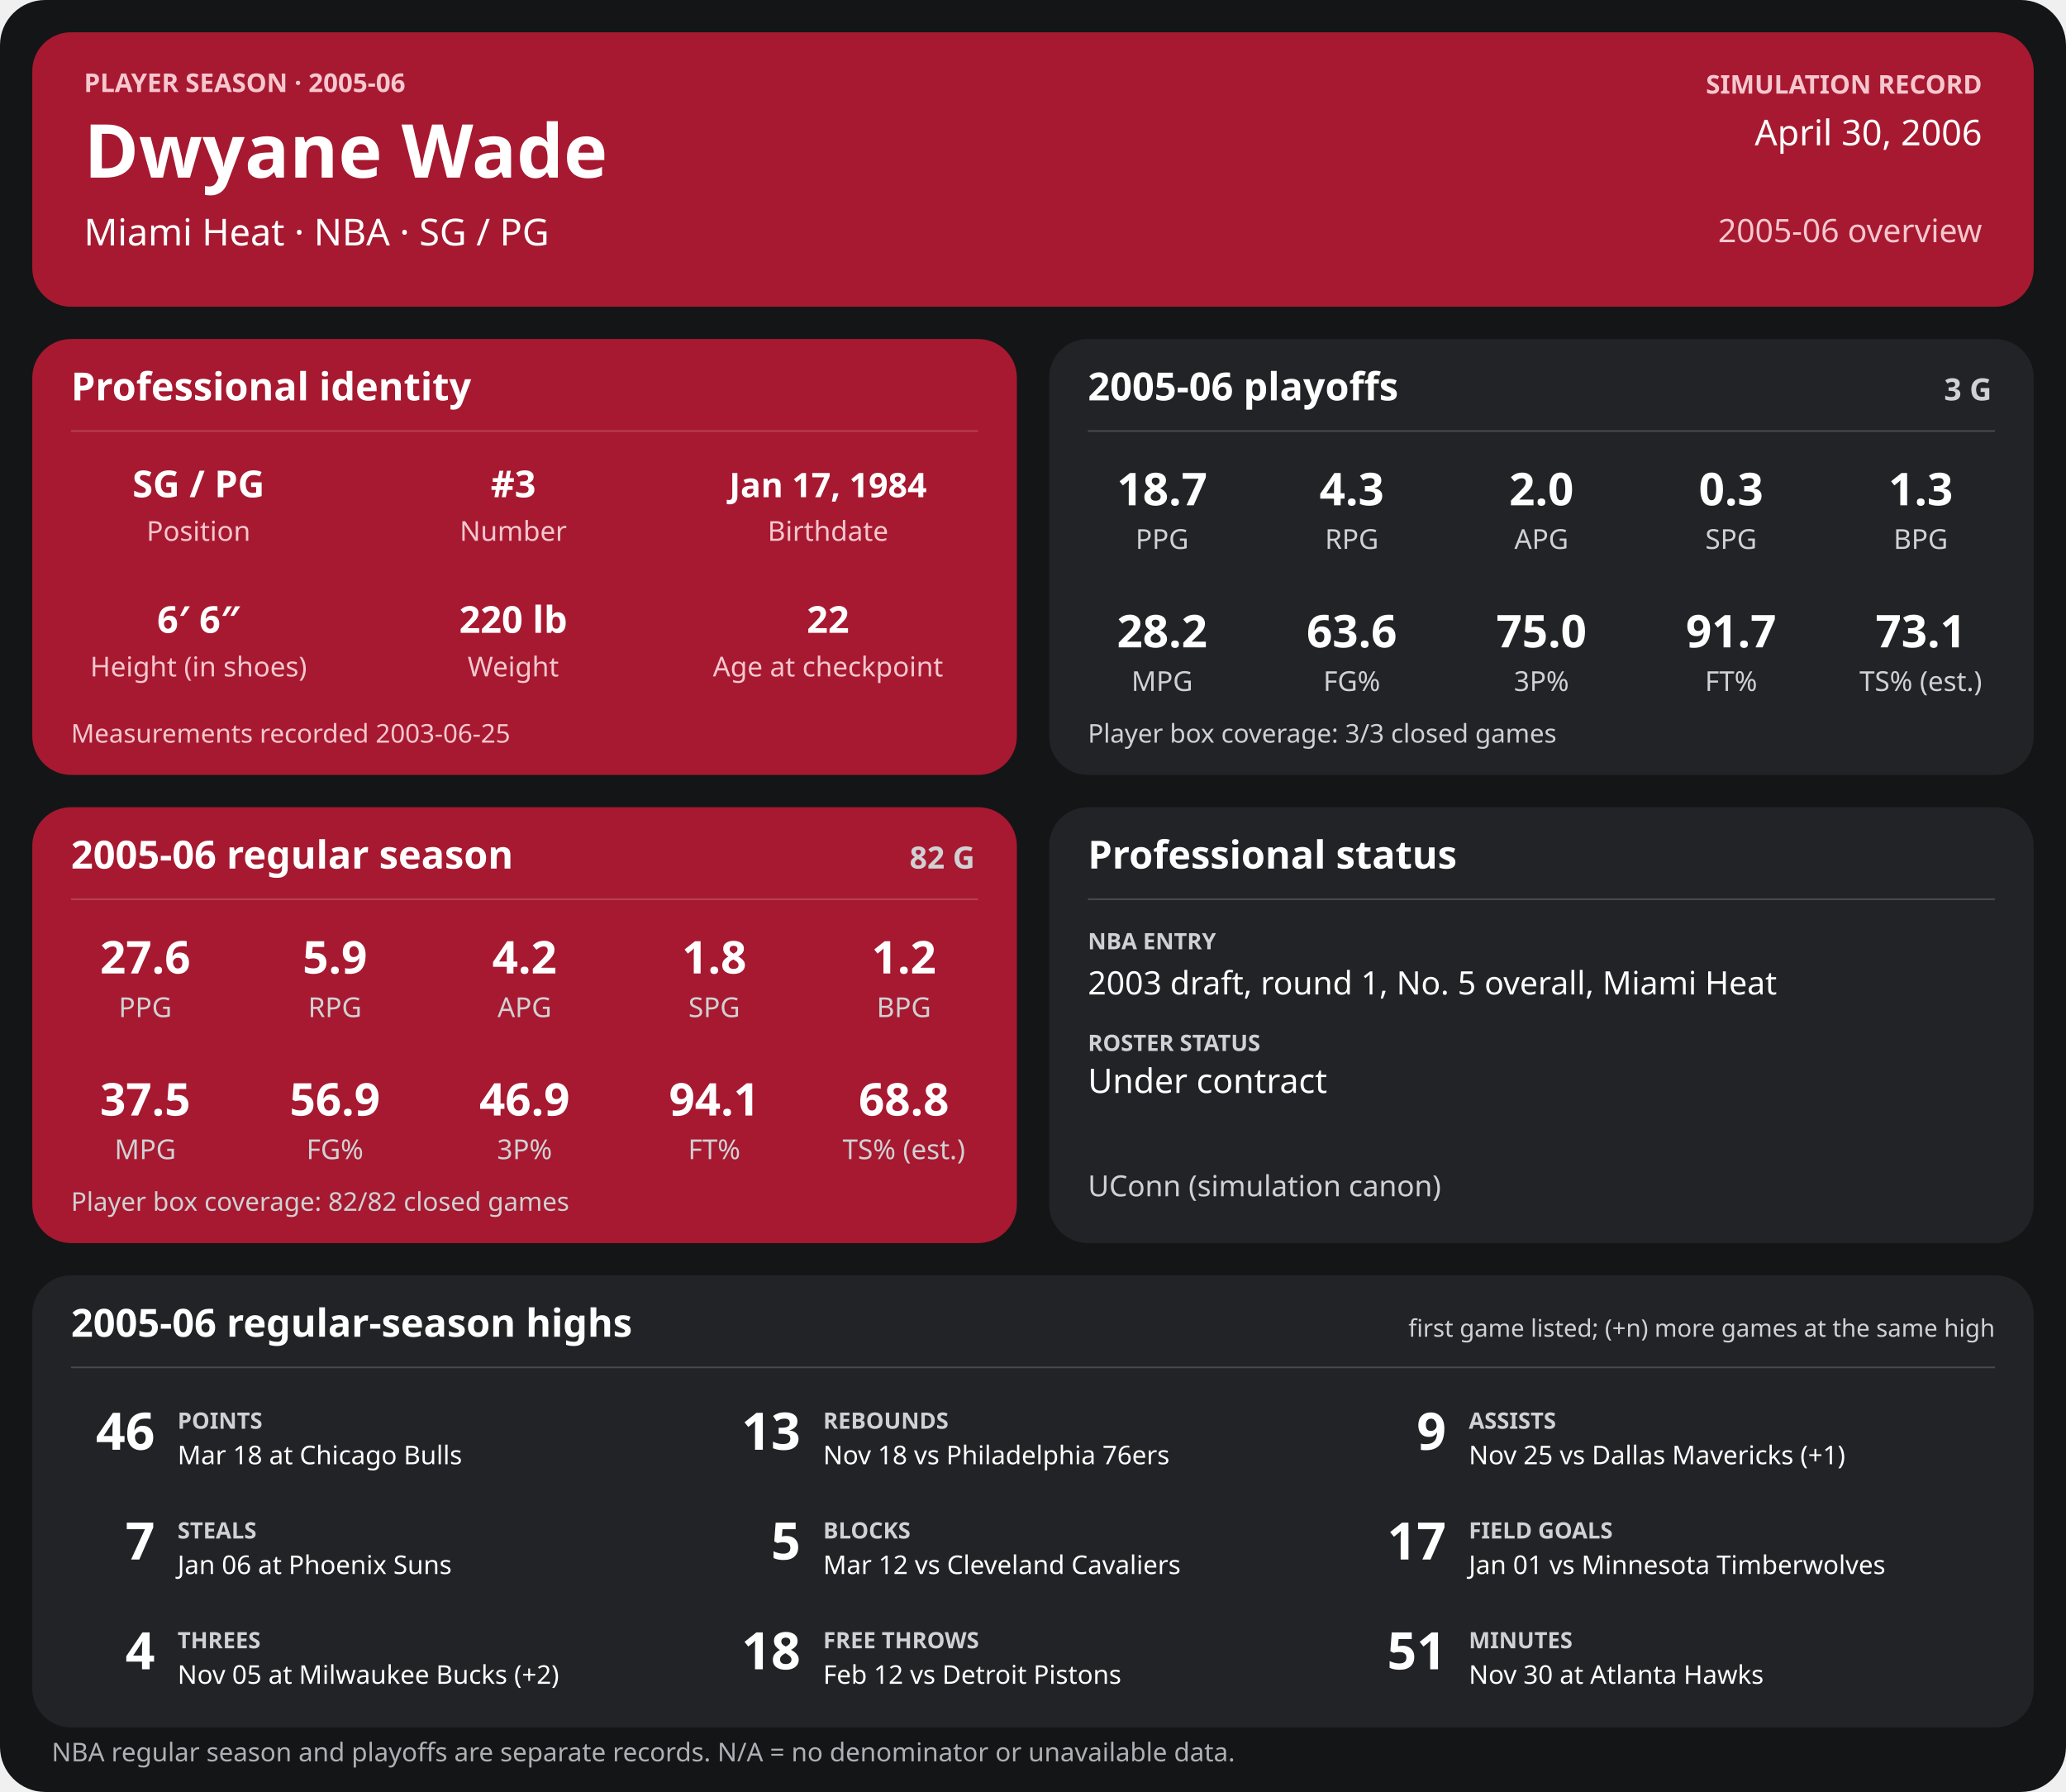
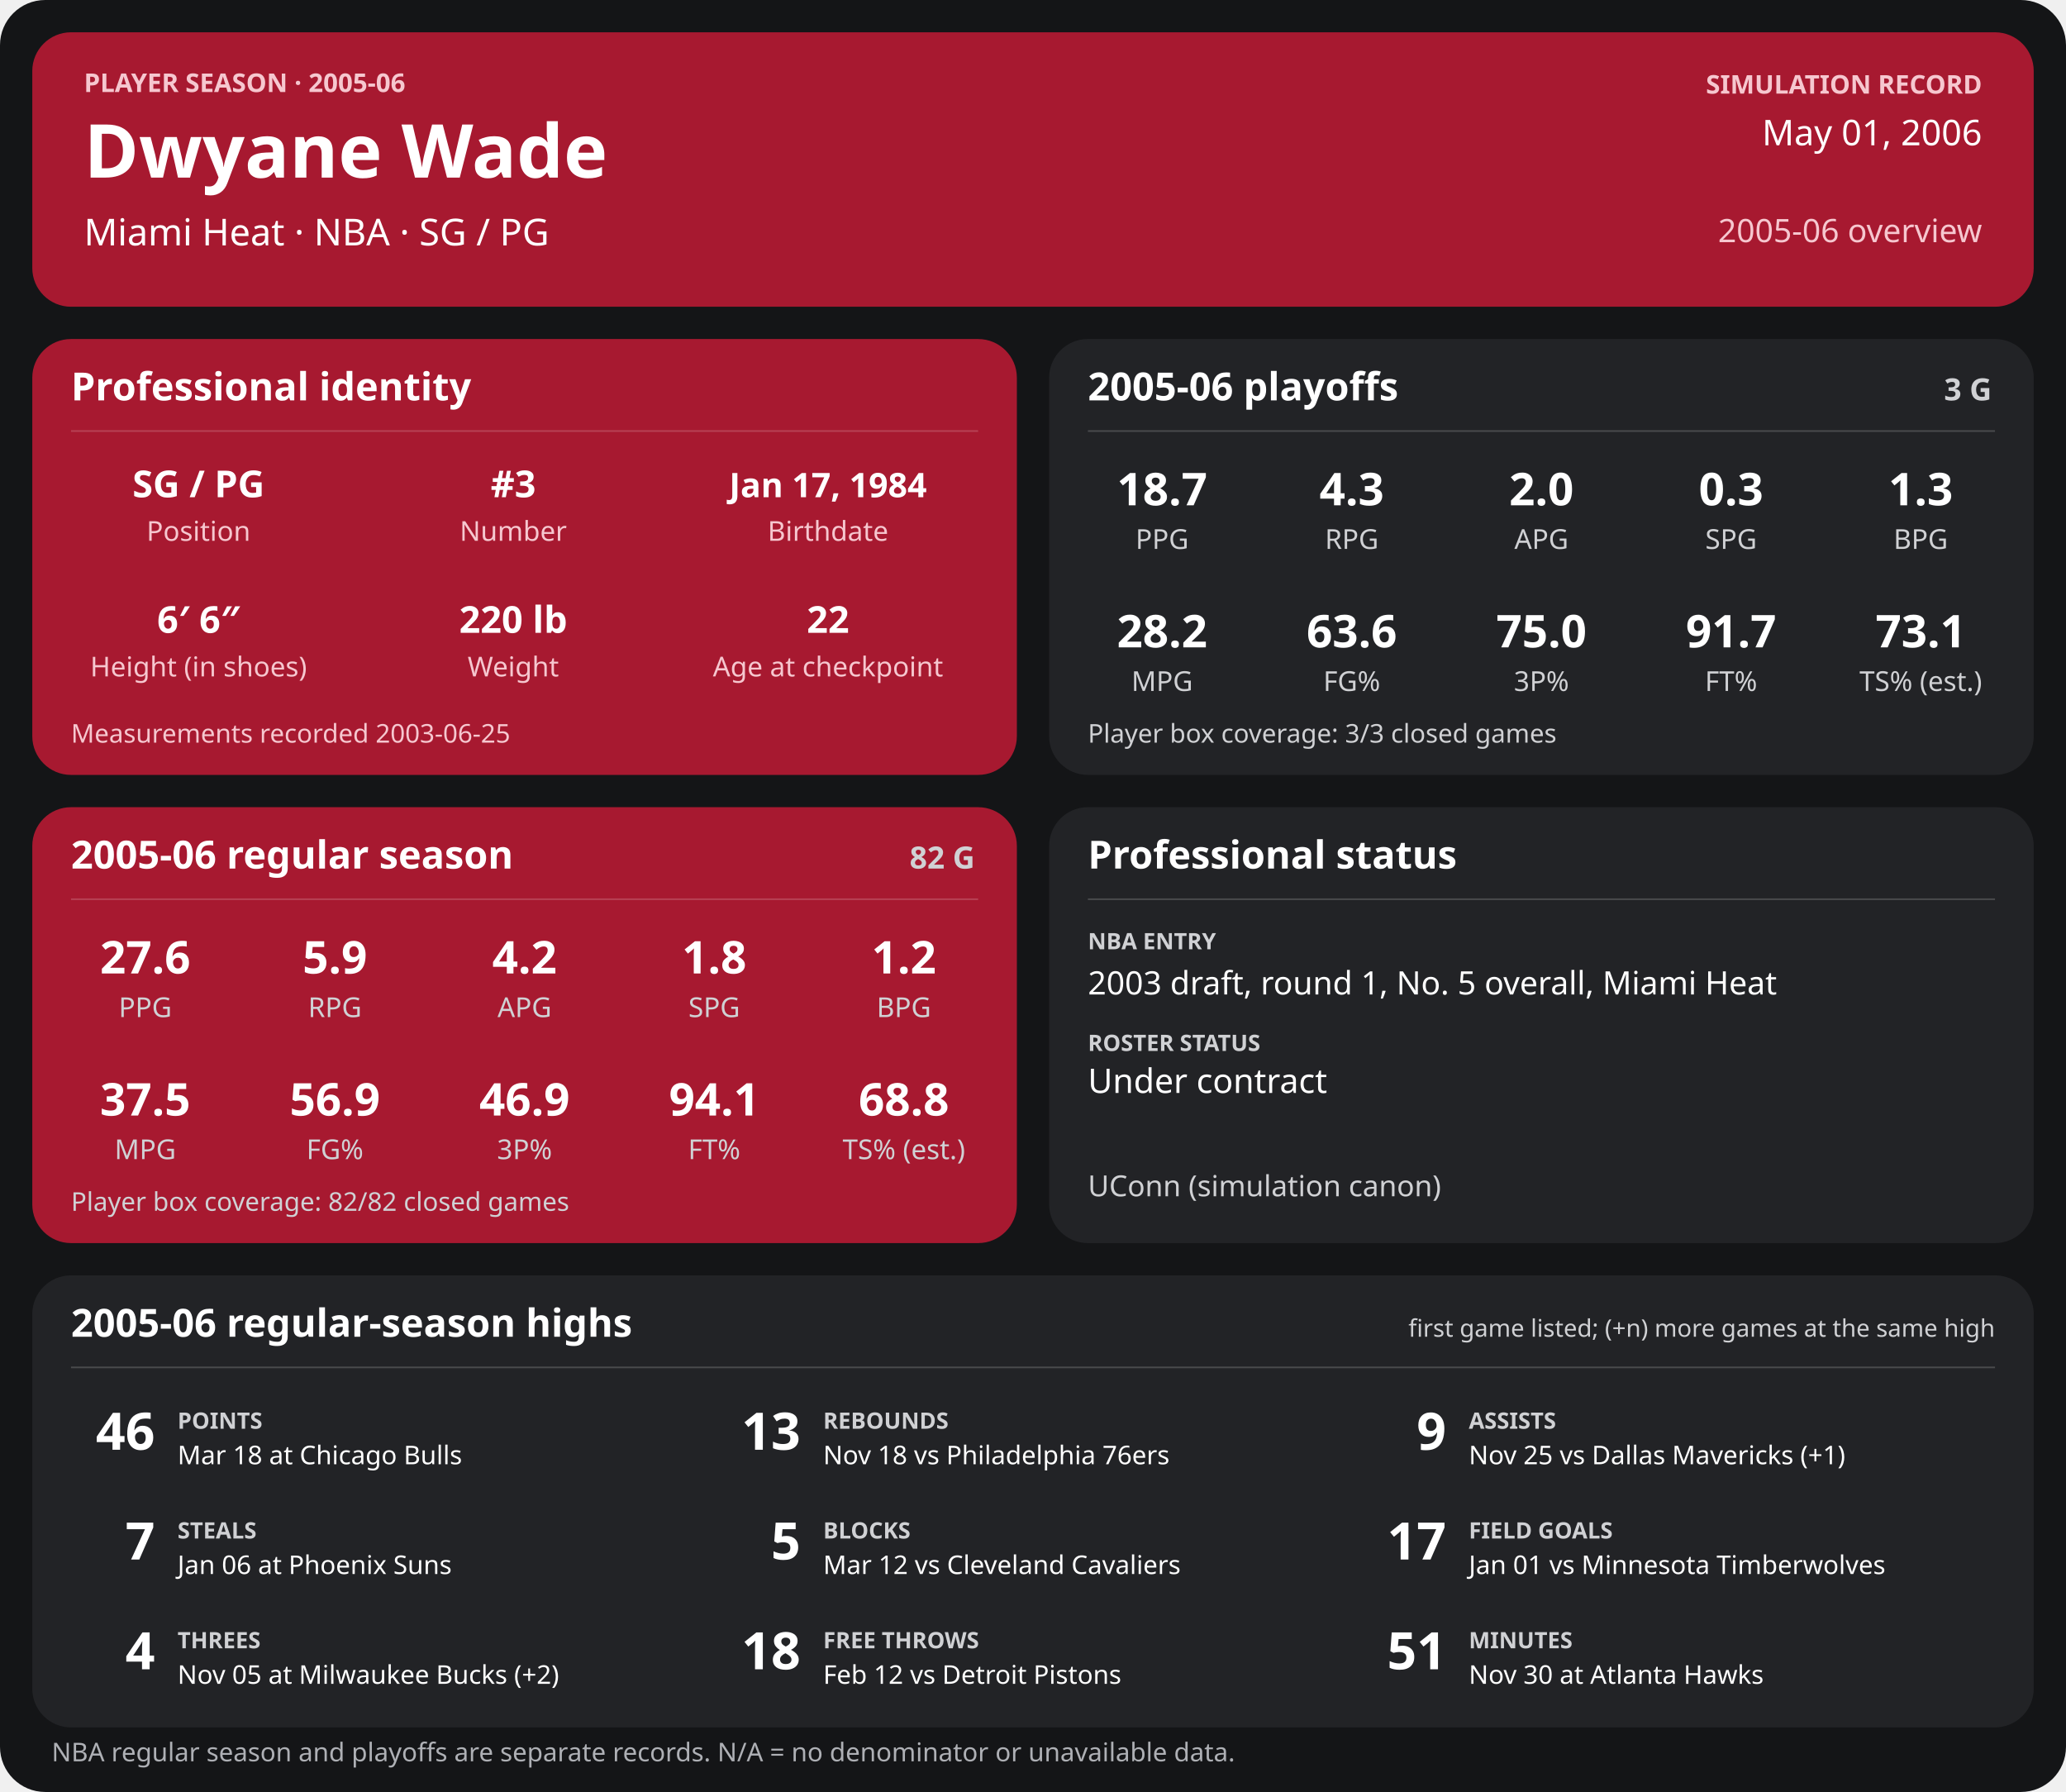
<svg xmlns="http://www.w3.org/2000/svg" width="1280" height="1110" viewBox="0 0 1280 1110" role="img" aria-labelledby="title desc">
  <rect width="1280" height="1110" rx="28" fill="#141517" />
  <g>
    <rect x="20" y="20" width="1240" height="170" rx="24" fill="#a71930" />
    <text x="52" y="57" font-family="sans-serif" fill="#f6c7cf" font-size="16" font-weight="700" text-anchor="start">PLAYER SEASON · 2005-06</text>
    <text x="52" y="110" font-family="sans-serif" fill="#ffffff" font-size="46" font-weight="700" text-anchor="start">Dwyane Wade</text>
    <text x="52" y="152" font-family="sans-serif" fill="#ffffff" font-size="23" font-weight="400" text-anchor="start">Miami Heat  ·  NBA  ·  SG / PG</text>
    <text x="1228" y="58" font-family="sans-serif" fill="#f6c7cf" font-size="16" font-weight="700" text-anchor="end">SIMULATION RECORD</text>
-     <text x="1228" y="90" font-family="sans-serif" fill="#ffffff" font-size="22" font-weight="500" text-anchor="end">April 30, 2006</text>
+     <text x="1228" y="90" font-family="sans-serif" fill="#ffffff" font-size="22" font-weight="500" text-anchor="end">May 01, 2006</text>
    <text x="1228" y="150" font-family="sans-serif" fill="#f6c7cf" font-size="20" font-weight="500" text-anchor="end">2005-06 overview</text>
    <rect x="20" y="210" width="610" height="270" rx="24" fill="#a71930" />
    <text x="44" y="248" font-family="sans-serif" fill="#ffffff" font-size="24" font-weight="700" text-anchor="start">Professional identity</text>
    <line x1="44" y1="267" x2="606" y2="267" stroke="#ffffff" stroke-opacity="0.18" />
    <text x="123" y="308" font-family="sans-serif" fill="#ffffff" font-size="23" font-weight="600" text-anchor="middle">SG / PG</text>
    <text x="123" y="335" font-family="sans-serif" fill="#f6c7cf" font-size="17" font-weight="400" text-anchor="middle">Position</text>
    <text x="318" y="308" font-family="sans-serif" fill="#ffffff" font-size="23" font-weight="600" text-anchor="middle">#3</text>
    <text x="318" y="335" font-family="sans-serif" fill="#f6c7cf" font-size="17" font-weight="400" text-anchor="middle">Number</text>
    <text x="513" y="308" font-family="sans-serif" fill="#ffffff" font-size="21" font-weight="600" text-anchor="middle">Jan 17, 1984</text>
    <text x="513" y="335" font-family="sans-serif" fill="#f6c7cf" font-size="17" font-weight="400" text-anchor="middle">Birthdate</text>
    <text x="123" y="392" font-family="sans-serif" fill="#ffffff" font-size="23" font-weight="600" text-anchor="middle">6′ 6″</text>
    <text x="123" y="419" font-family="sans-serif" fill="#f6c7cf" font-size="17" font-weight="400" text-anchor="middle">Height (in shoes)</text>
    <text x="318" y="392" font-family="sans-serif" fill="#ffffff" font-size="23" font-weight="600" text-anchor="middle">220 lb</text>
    <text x="318" y="419" font-family="sans-serif" fill="#f6c7cf" font-size="17" font-weight="400" text-anchor="middle">Weight</text>
    <text x="513" y="392" font-family="sans-serif" fill="#ffffff" font-size="23" font-weight="600" text-anchor="middle">22</text>
    <text x="513" y="419" font-family="sans-serif" fill="#f6c7cf" font-size="17" font-weight="400" text-anchor="middle">Age at checkpoint</text>
    <text x="44" y="460" font-family="sans-serif" fill="#f6c7cf" font-size="16" font-weight="400" text-anchor="start">Measurements recorded 2003-06-25</text>
    <rect x="650" y="210" width="610" height="270" rx="24" fill="#222326" />
    <text x="674" y="248" font-family="sans-serif" fill="#ffffff" font-size="24" font-weight="700" text-anchor="start">2005-06 playoffs</text>
    <text x="1234" y="248" font-family="sans-serif" fill="#d0d1d4" font-size="19" font-weight="700" text-anchor="end">3 G</text>
    <line x1="674" y1="267" x2="1236" y2="267" stroke="#ffffff" stroke-opacity="0.18" />
    <text x="720.0" y="313" font-family="sans-serif" fill="#ffffff" font-size="28" font-weight="600" text-anchor="middle">18.7</text>
    <text x="720.0" y="340" font-family="sans-serif" fill="#d0d1d4" font-size="17" font-weight="400" text-anchor="middle">PPG</text>
    <text x="837.5" y="313" font-family="sans-serif" fill="#ffffff" font-size="28" font-weight="600" text-anchor="middle">4.3</text>
    <text x="837.5" y="340" font-family="sans-serif" fill="#d0d1d4" font-size="17" font-weight="400" text-anchor="middle">RPG</text>
    <text x="955.0" y="313" font-family="sans-serif" fill="#ffffff" font-size="28" font-weight="600" text-anchor="middle">2.0</text>
    <text x="955.0" y="340" font-family="sans-serif" fill="#d0d1d4" font-size="17" font-weight="400" text-anchor="middle">APG</text>
    <text x="1072.5" y="313" font-family="sans-serif" fill="#ffffff" font-size="28" font-weight="600" text-anchor="middle">0.3</text>
    <text x="1072.5" y="340" font-family="sans-serif" fill="#d0d1d4" font-size="17" font-weight="400" text-anchor="middle">SPG</text>
    <text x="1190.0" y="313" font-family="sans-serif" fill="#ffffff" font-size="28" font-weight="600" text-anchor="middle">1.3</text>
    <text x="1190.0" y="340" font-family="sans-serif" fill="#d0d1d4" font-size="17" font-weight="400" text-anchor="middle">BPG</text>
    <text x="720.0" y="401" font-family="sans-serif" fill="#ffffff" font-size="28" font-weight="600" text-anchor="middle">28.2</text>
    <text x="720.0" y="428" font-family="sans-serif" fill="#d0d1d4" font-size="17" font-weight="400" text-anchor="middle">MPG</text>
    <text x="837.5" y="401" font-family="sans-serif" fill="#ffffff" font-size="28" font-weight="600" text-anchor="middle">63.6</text>
    <text x="837.5" y="428" font-family="sans-serif" fill="#d0d1d4" font-size="17" font-weight="400" text-anchor="middle">FG%</text>
    <text x="955.0" y="401" font-family="sans-serif" fill="#ffffff" font-size="28" font-weight="600" text-anchor="middle">75.0</text>
    <text x="955.0" y="428" font-family="sans-serif" fill="#d0d1d4" font-size="17" font-weight="400" text-anchor="middle">3P%</text>
    <text x="1072.5" y="401" font-family="sans-serif" fill="#ffffff" font-size="28" font-weight="600" text-anchor="middle">91.7</text>
    <text x="1072.5" y="428" font-family="sans-serif" fill="#d0d1d4" font-size="17" font-weight="400" text-anchor="middle">FT%</text>
    <text x="1190.0" y="401" font-family="sans-serif" fill="#ffffff" font-size="28" font-weight="600" text-anchor="middle">73.1</text>
    <text x="1190.0" y="428" font-family="sans-serif" fill="#d0d1d4" font-size="17" font-weight="400" text-anchor="middle">TS% (est.)</text>
    <text x="674" y="460" font-family="sans-serif" fill="#d0d1d4" font-size="16" font-weight="400" text-anchor="start">Player box coverage: 3/3 closed games</text>
    <rect x="20" y="500" width="610" height="270" rx="24" fill="#a71930" />
    <text x="44" y="538" font-family="sans-serif" fill="#ffffff" font-size="24" font-weight="700" text-anchor="start">2005-06 regular season</text>
    <text x="604" y="538" font-family="sans-serif" fill="#d0d1d4" font-size="19" font-weight="700" text-anchor="end">82 G</text>
    <line x1="44" y1="557" x2="606" y2="557" stroke="#ffffff" stroke-opacity="0.18" />
    <text x="90.0" y="603" font-family="sans-serif" fill="#ffffff" font-size="28" font-weight="600" text-anchor="middle">27.6</text>
    <text x="90.0" y="630" font-family="sans-serif" fill="#d0d1d4" font-size="17" font-weight="400" text-anchor="middle">PPG</text>
    <text x="207.5" y="603" font-family="sans-serif" fill="#ffffff" font-size="28" font-weight="600" text-anchor="middle">5.9</text>
    <text x="207.5" y="630" font-family="sans-serif" fill="#d0d1d4" font-size="17" font-weight="400" text-anchor="middle">RPG</text>
    <text x="325.0" y="603" font-family="sans-serif" fill="#ffffff" font-size="28" font-weight="600" text-anchor="middle">4.2</text>
    <text x="325.0" y="630" font-family="sans-serif" fill="#d0d1d4" font-size="17" font-weight="400" text-anchor="middle">APG</text>
    <text x="442.5" y="603" font-family="sans-serif" fill="#ffffff" font-size="28" font-weight="600" text-anchor="middle">1.8</text>
    <text x="442.5" y="630" font-family="sans-serif" fill="#d0d1d4" font-size="17" font-weight="400" text-anchor="middle">SPG</text>
    <text x="560.0" y="603" font-family="sans-serif" fill="#ffffff" font-size="28" font-weight="600" text-anchor="middle">1.2</text>
    <text x="560.0" y="630" font-family="sans-serif" fill="#d0d1d4" font-size="17" font-weight="400" text-anchor="middle">BPG</text>
    <text x="90.0" y="691" font-family="sans-serif" fill="#ffffff" font-size="28" font-weight="600" text-anchor="middle">37.5</text>
    <text x="90.0" y="718" font-family="sans-serif" fill="#d0d1d4" font-size="17" font-weight="400" text-anchor="middle">MPG</text>
    <text x="207.5" y="691" font-family="sans-serif" fill="#ffffff" font-size="28" font-weight="600" text-anchor="middle">56.9</text>
    <text x="207.5" y="718" font-family="sans-serif" fill="#d0d1d4" font-size="17" font-weight="400" text-anchor="middle">FG%</text>
    <text x="325.0" y="691" font-family="sans-serif" fill="#ffffff" font-size="28" font-weight="600" text-anchor="middle">46.9</text>
    <text x="325.0" y="718" font-family="sans-serif" fill="#d0d1d4" font-size="17" font-weight="400" text-anchor="middle">3P%</text>
    <text x="442.5" y="691" font-family="sans-serif" fill="#ffffff" font-size="28" font-weight="600" text-anchor="middle">94.1</text>
    <text x="442.5" y="718" font-family="sans-serif" fill="#d0d1d4" font-size="17" font-weight="400" text-anchor="middle">FT%</text>
    <text x="560.0" y="691" font-family="sans-serif" fill="#ffffff" font-size="28" font-weight="600" text-anchor="middle">68.8</text>
    <text x="560.0" y="718" font-family="sans-serif" fill="#d0d1d4" font-size="17" font-weight="400" text-anchor="middle">TS% (est.)</text>
    <text x="44" y="750" font-family="sans-serif" fill="#d0d1d4" font-size="16" font-weight="400" text-anchor="start">Player box coverage: 82/82 closed games</text>
    <rect x="650" y="500" width="610" height="270" rx="24" fill="#222326" />
    <text x="674" y="538" font-family="sans-serif" fill="#ffffff" font-size="24" font-weight="700" text-anchor="start">Professional status</text>
    <line x1="674" y1="557" x2="1236" y2="557" stroke="#ffffff" stroke-opacity="0.18" />
    <text x="674" y="588" font-family="sans-serif" fill="#d0d1d4" font-size="14" font-weight="700" text-anchor="start">NBA ENTRY</text>
    <text x="674" y="616" font-family="sans-serif" fill="#ffffff" font-size="20" font-weight="500" text-anchor="start">2003 draft, round 1, No. 5 overall, Miami Heat</text>
    <text x="674" y="651" font-family="sans-serif" fill="#d0d1d4" font-size="14" font-weight="700" text-anchor="start">ROSTER STATUS</text>
    <text x="674" y="677" font-family="sans-serif" fill="#ffffff" font-size="21" font-weight="500" text-anchor="start">Under contract</text>
    <text x="674" y="741" font-family="sans-serif" fill="#d0d1d4" font-size="18" font-weight="400" text-anchor="start">UConn (simulation canon)</text>
    <rect x="20" y="790" width="1240" height="280" rx="24" fill="#222326" />
    <text x="44" y="828" font-family="sans-serif" fill="#ffffff" font-size="24" font-weight="700" text-anchor="start">2005-06 regular-season highs</text>
    <text x="1236" y="828" font-family="sans-serif" fill="#d0d1d4" font-size="15" font-weight="400" text-anchor="end">first game listed; (+n) more games at the same high</text>
    <line x1="44" y1="847" x2="1236" y2="847" stroke="#ffffff" stroke-opacity="0.18" />
    <text x="96" y="898" font-family="sans-serif" fill="#ffffff" font-size="32" font-weight="700" text-anchor="end">46</text>
    <text x="110" y="885" font-family="sans-serif" fill="#d0d1d4" font-size="14" font-weight="700" text-anchor="start">POINTS</text>
    <text x="110" y="907" font-family="sans-serif" fill="#ffffff" font-size="16" font-weight="400" text-anchor="start">Mar 18 at Chicago Bulls</text>
    <text x="496" y="898" font-family="sans-serif" fill="#ffffff" font-size="32" font-weight="700" text-anchor="end">13</text>
    <text x="510" y="885" font-family="sans-serif" fill="#d0d1d4" font-size="14" font-weight="700" text-anchor="start">REBOUNDS</text>
    <text x="510" y="907" font-family="sans-serif" fill="#ffffff" font-size="16" font-weight="400" text-anchor="start">Nov 18 vs Philadelphia 76ers</text>
    <text x="896" y="898" font-family="sans-serif" fill="#ffffff" font-size="32" font-weight="700" text-anchor="end">9</text>
    <text x="910" y="885" font-family="sans-serif" fill="#d0d1d4" font-size="14" font-weight="700" text-anchor="start">ASSISTS</text>
    <text x="910" y="907" font-family="sans-serif" fill="#ffffff" font-size="16" font-weight="400" text-anchor="start">Nov 25 vs Dallas Mavericks (+1)</text>
    <text x="96" y="966" font-family="sans-serif" fill="#ffffff" font-size="32" font-weight="700" text-anchor="end">7</text>
    <text x="110" y="953" font-family="sans-serif" fill="#d0d1d4" font-size="14" font-weight="700" text-anchor="start">STEALS</text>
    <text x="110" y="975" font-family="sans-serif" fill="#ffffff" font-size="16" font-weight="400" text-anchor="start">Jan 06 at Phoenix Suns</text>
    <text x="496" y="966" font-family="sans-serif" fill="#ffffff" font-size="32" font-weight="700" text-anchor="end">5</text>
    <text x="510" y="953" font-family="sans-serif" fill="#d0d1d4" font-size="14" font-weight="700" text-anchor="start">BLOCKS</text>
    <text x="510" y="975" font-family="sans-serif" fill="#ffffff" font-size="16" font-weight="400" text-anchor="start">Mar 12 vs Cleveland Cavaliers</text>
    <text x="896" y="966" font-family="sans-serif" fill="#ffffff" font-size="32" font-weight="700" text-anchor="end">17</text>
    <text x="910" y="953" font-family="sans-serif" fill="#d0d1d4" font-size="14" font-weight="700" text-anchor="start">FIELD GOALS</text>
    <text x="910" y="975" font-family="sans-serif" fill="#ffffff" font-size="16" font-weight="400" text-anchor="start">Jan 01 vs Minnesota Timberwolves</text>
    <text x="96" y="1034" font-family="sans-serif" fill="#ffffff" font-size="32" font-weight="700" text-anchor="end">4</text>
    <text x="110" y="1021" font-family="sans-serif" fill="#d0d1d4" font-size="14" font-weight="700" text-anchor="start">THREES</text>
    <text x="110" y="1043" font-family="sans-serif" fill="#ffffff" font-size="16" font-weight="400" text-anchor="start">Nov 05 at Milwaukee Bucks (+2)</text>
    <text x="496" y="1034" font-family="sans-serif" fill="#ffffff" font-size="32" font-weight="700" text-anchor="end">18</text>
    <text x="510" y="1021" font-family="sans-serif" fill="#d0d1d4" font-size="14" font-weight="700" text-anchor="start">FREE THROWS</text>
    <text x="510" y="1043" font-family="sans-serif" fill="#ffffff" font-size="16" font-weight="400" text-anchor="start">Feb 12 vs Detroit Pistons</text>
    <text x="896" y="1034" font-family="sans-serif" fill="#ffffff" font-size="32" font-weight="700" text-anchor="end">51</text>
    <text x="910" y="1021" font-family="sans-serif" fill="#d0d1d4" font-size="14" font-weight="700" text-anchor="start">MINUTES</text>
    <text x="910" y="1043" font-family="sans-serif" fill="#ffffff" font-size="16" font-weight="400" text-anchor="start">Nov 30 at Atlanta Hawks</text>
    <text x="32" y="1091" font-family="sans-serif" fill="#aeb0b5" font-size="16" font-weight="400" text-anchor="start">NBA regular season and playoffs are separate records. N/A = no denominator or unavailable data.</text>
  </g>
</svg>
